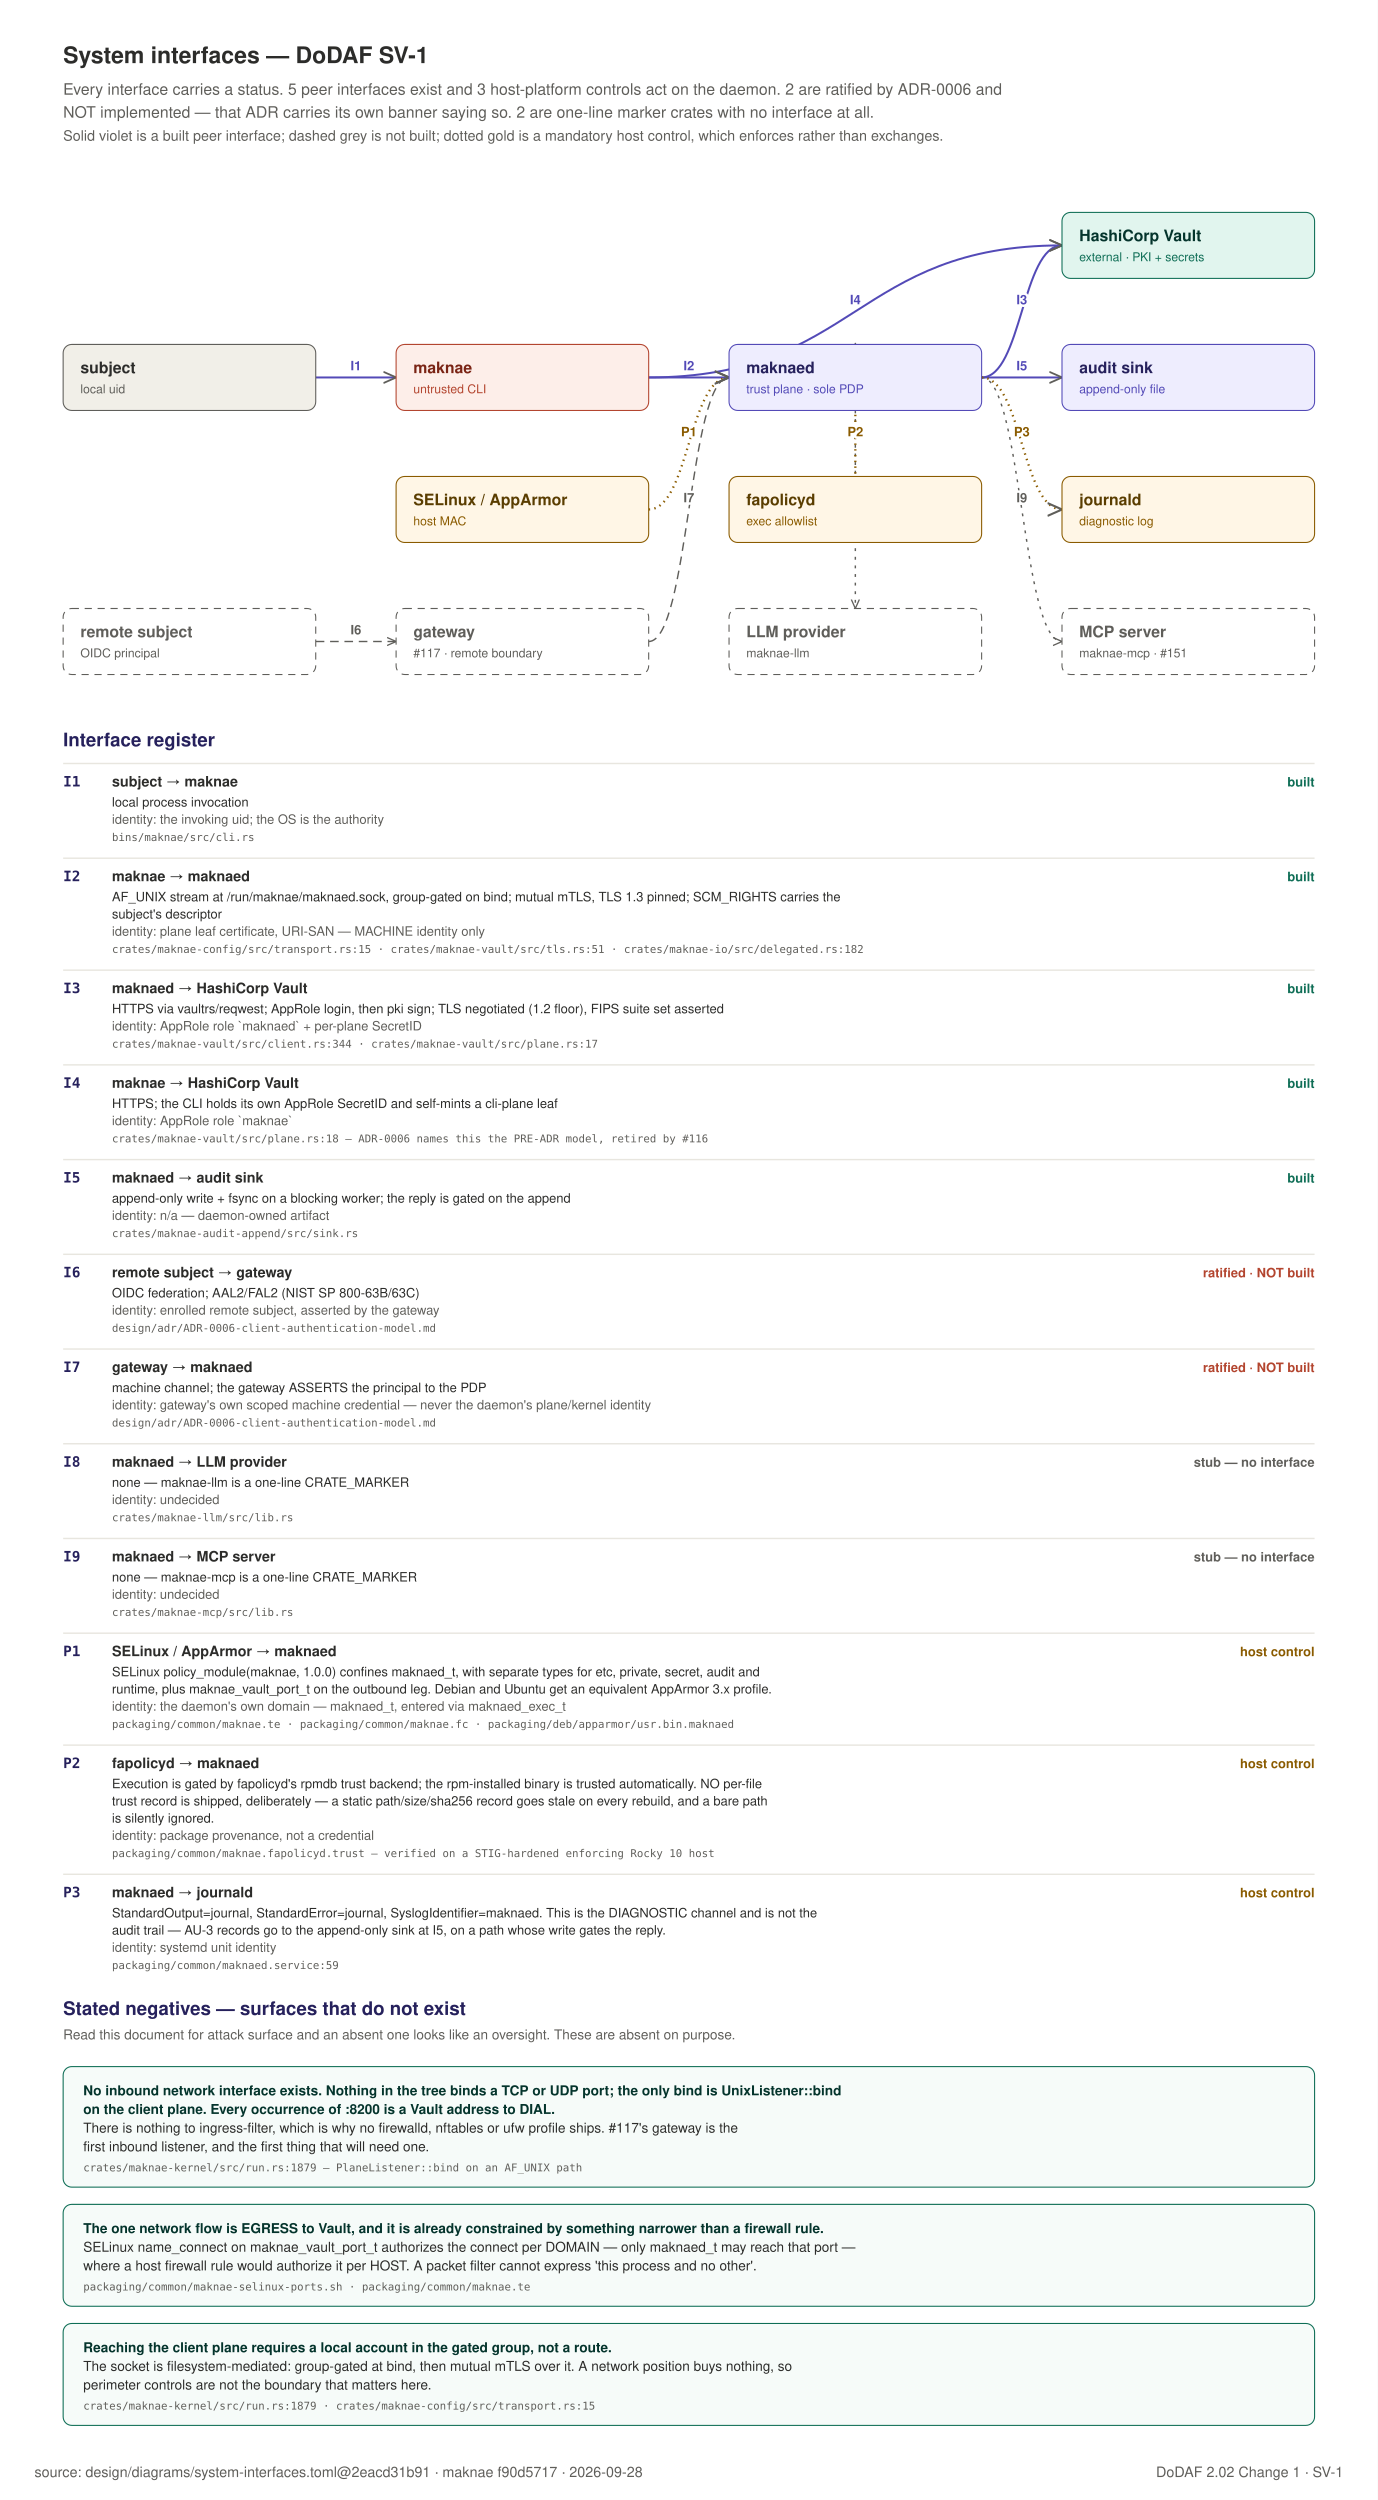
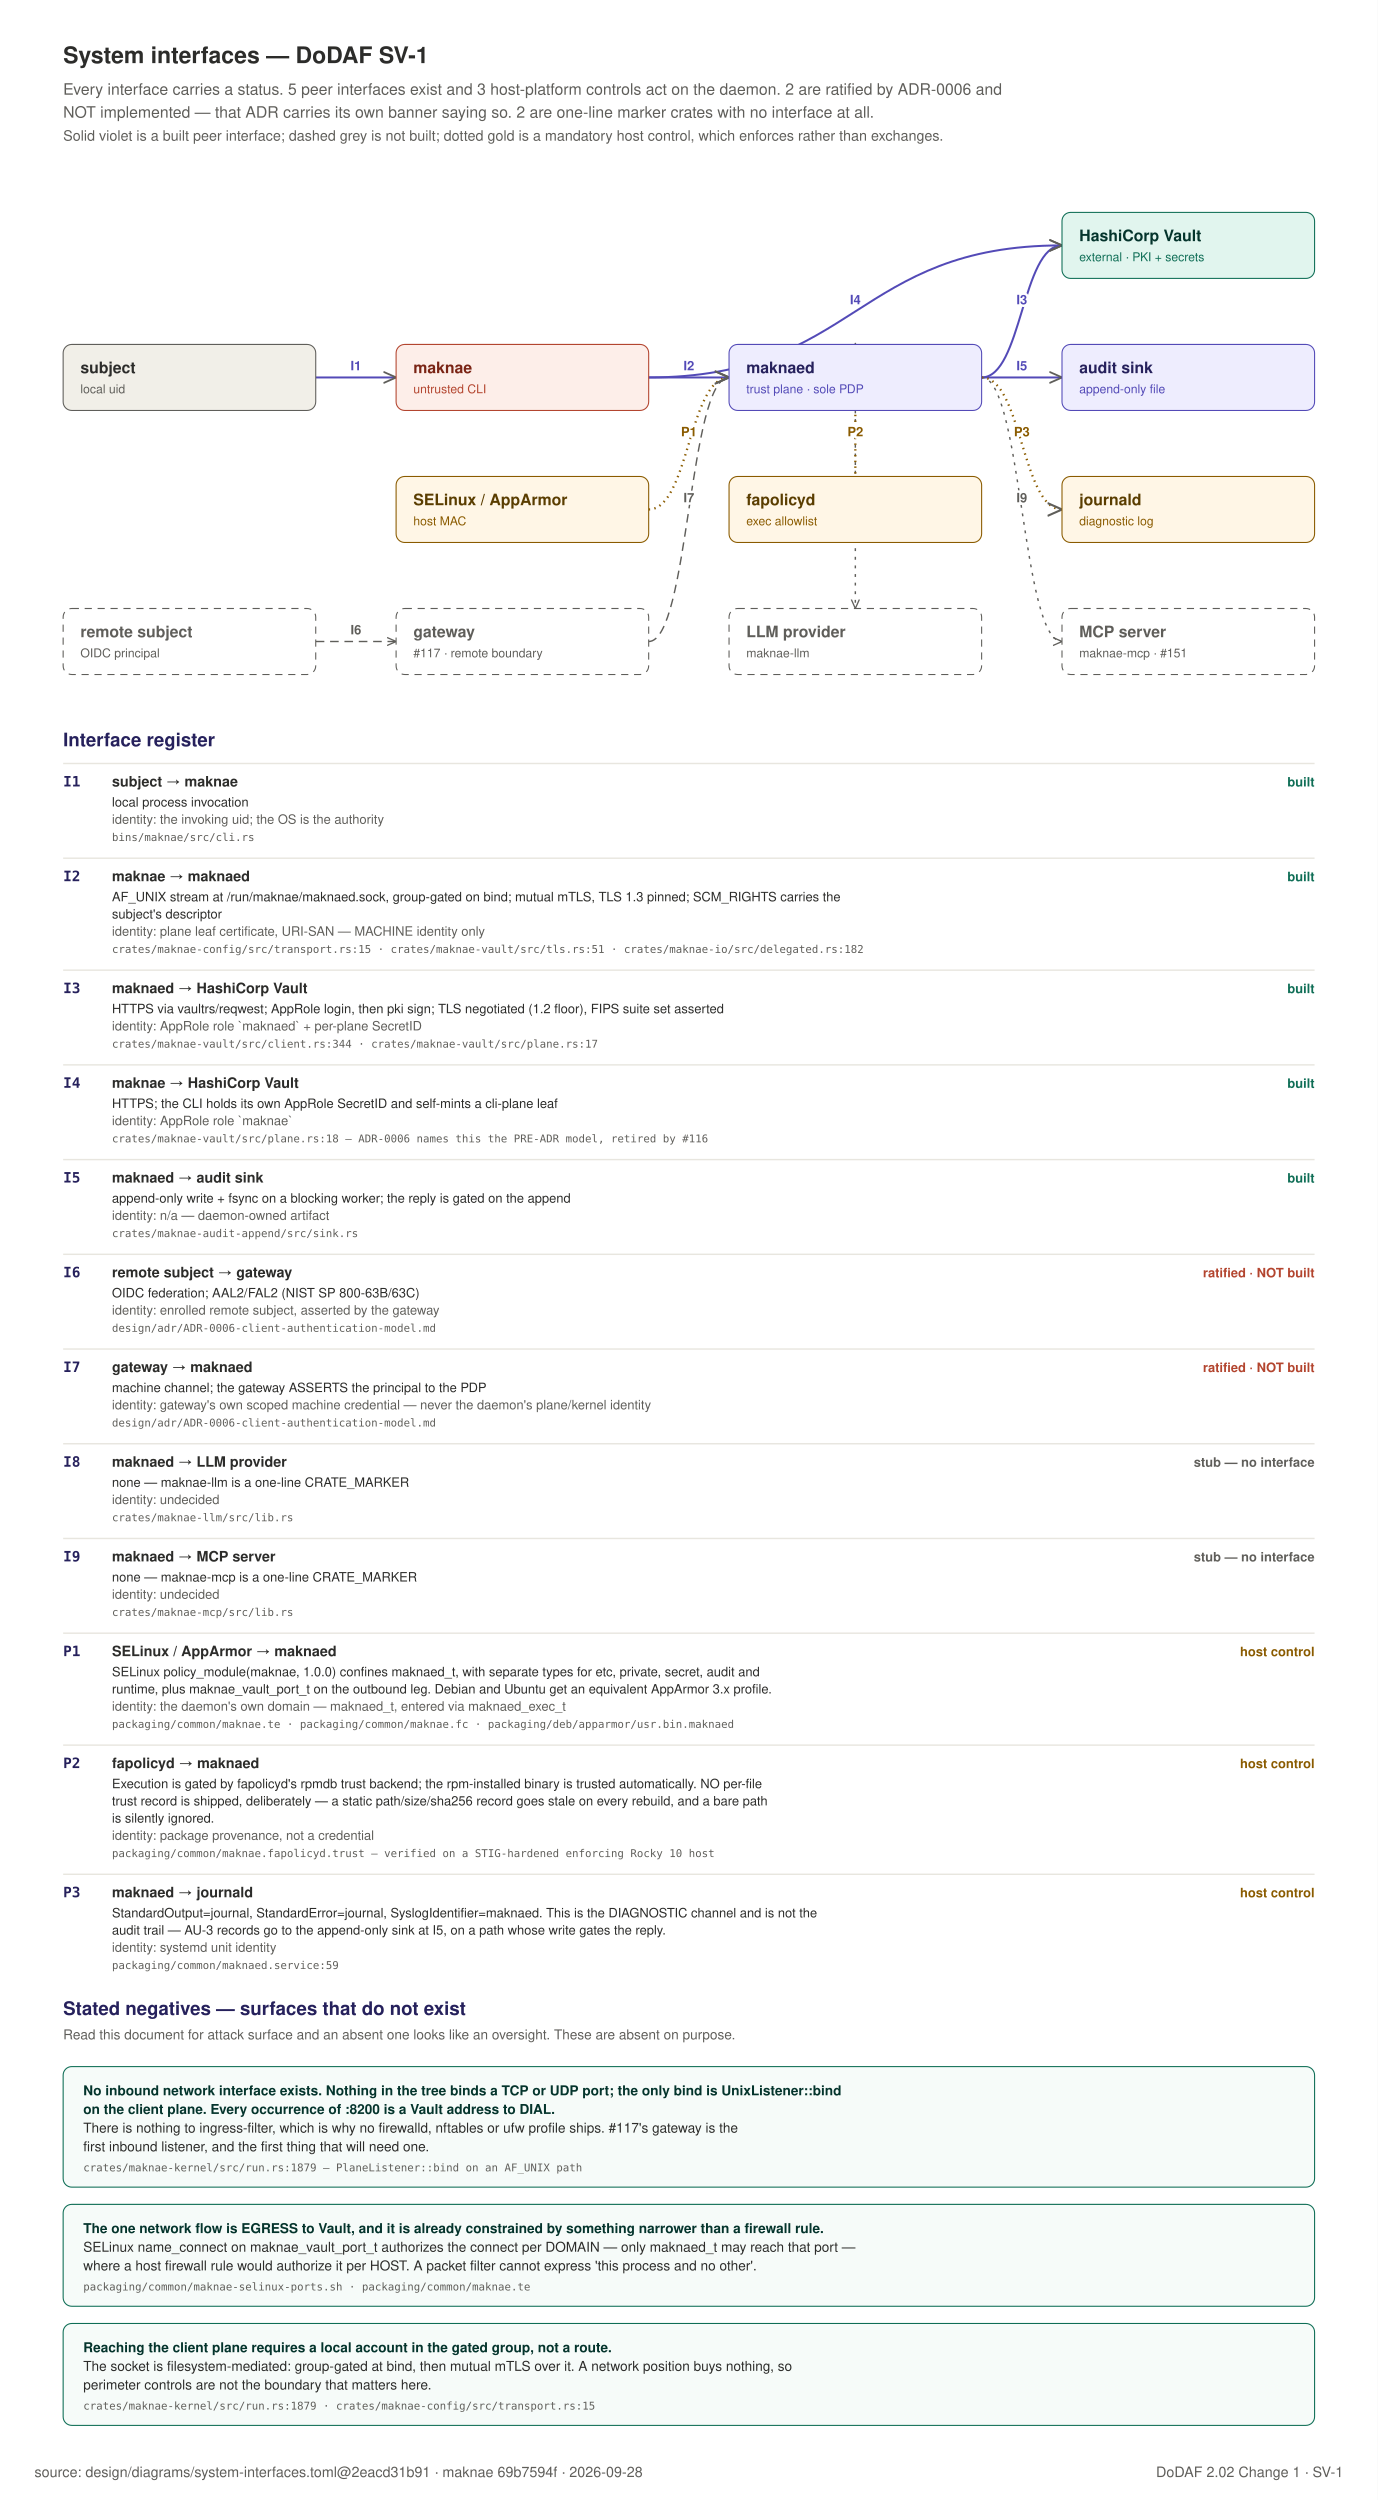
<svg xmlns="http://www.w3.org/2000/svg" width="960" height="1742" viewBox="0 0 960 1742" role="img">
  <rect x="0" y="0" width="960" height="1742" fill="#FFFFFF" />
  <text x="44" y="44" text-anchor="start" font-family="Helvetica, Arial, sans-serif" font-size="16" font-weight="600" fill="#2C2C2A">System interfaces — DoDAF SV-1</text>
  <text x="44" y="66" text-anchor="start" font-family="Helvetica, Arial, sans-serif" font-size="11" font-weight="400" fill="#5F5E5A">Every interface carries a status. 5 peer interfaces exist and 3 host-platform controls act on the daemon. 2 are ratified by ADR-0006 and</text>
  <text x="44" y="82" text-anchor="start" font-family="Helvetica, Arial, sans-serif" font-size="11" font-weight="400" fill="#5F5E5A">NOT implemented — that ADR carries its own banner saying so. 2 are one-line marker crates with no interface at all.</text>
  <text x="44" y="98" text-anchor="start" font-family="Helvetica, Arial, sans-serif" font-size="10" font-weight="400" fill="#5F5E5A">Solid violet is a built peer interface; dashed grey is not built; dotted gold is a mandatory host control, which enforces rather than exchanges.</text>
  <defs>
    <marker id="if" viewBox="0 0 10 10" refX="9" refY="5" markerWidth="7" markerHeight="7" orient="auto-start-reverse">
      <path d="M 0 1 L 9 5 L 0 9" fill="none" stroke="#5F5E5A" stroke-width="1.3" />
    </marker>
  </defs>
  <path d="M 220 263 C 248 263 248 263 276 263" fill="none" stroke="#534AB7" stroke-width="1.4" marker-end="url(#if)" />
  <text x="248.0" y="258.0" text-anchor="middle" font-family="Helvetica, Arial, sans-serif" font-size="9" font-weight="700" fill="#534AB7" stroke="#FFFFFF" stroke-width="3.5" paint-order="stroke" stroke-linejoin="round">I1</text>
  <path d="M 452 263 C 480 263 480 263 508 263" fill="none" stroke="#534AB7" stroke-width="1.4" marker-end="url(#if)" />
  <text x="480.0" y="258.0" text-anchor="middle" font-family="Helvetica, Arial, sans-serif" font-size="9" font-weight="700" fill="#534AB7" stroke="#FFFFFF" stroke-width="3.5" paint-order="stroke" stroke-linejoin="round">I2</text>
  <path d="M 684 263 C 712 263 712 171 740 171" fill="none" stroke="#534AB7" stroke-width="1.4" marker-end="url(#if)" />
  <text x="712.0" y="212.0" text-anchor="middle" font-family="Helvetica, Arial, sans-serif" font-size="9" font-weight="700" fill="#534AB7" stroke="#FFFFFF" stroke-width="3.5" paint-order="stroke" stroke-linejoin="round">I3</text>
  <path d="M 452 263 C 596 263 596 171 740 171" fill="none" stroke="#534AB7" stroke-width="1.4" marker-end="url(#if)" />
  <text x="596.0" y="212.0" text-anchor="middle" font-family="Helvetica, Arial, sans-serif" font-size="9" font-weight="700" fill="#534AB7" stroke="#FFFFFF" stroke-width="3.5" paint-order="stroke" stroke-linejoin="round">I4</text>
  <path d="M 684 263 C 712 263 712 263 740 263" fill="none" stroke="#534AB7" stroke-width="1.4" marker-end="url(#if)" />
  <text x="712.0" y="258.0" text-anchor="middle" font-family="Helvetica, Arial, sans-serif" font-size="9" font-weight="700" fill="#534AB7" stroke="#FFFFFF" stroke-width="3.5" paint-order="stroke" stroke-linejoin="round">I5</text>
  <path d="M 220 447 C 248 447 248 447 276 447" fill="none" stroke="#5F5E5A" stroke-width="1" stroke-dasharray="6 4" marker-end="url(#if)" />
  <text x="248.0" y="442.0" text-anchor="middle" font-family="Helvetica, Arial, sans-serif" font-size="9" font-weight="700" fill="#5F5E5A" stroke="#FFFFFF" stroke-width="3.5" paint-order="stroke" stroke-linejoin="round">I6</text>
  <path d="M 452 447 C 480 447 480 263 508 263" fill="none" stroke="#5F5E5A" stroke-width="1" stroke-dasharray="6 4" marker-end="url(#if)" />
  <text x="480.0" y="350.0" text-anchor="middle" font-family="Helvetica, Arial, sans-serif" font-size="9" font-weight="700" fill="#5F5E5A" stroke="#FFFFFF" stroke-width="3.5" paint-order="stroke" stroke-linejoin="round">I7</text>
  <path d="M 596 286 C 596 286 596 424 596 424" fill="none" stroke="#5F5E5A" stroke-width="1" stroke-dasharray="2 4" marker-end="url(#if)" />
  <text x="596.0" y="350.0" text-anchor="middle" font-family="Helvetica, Arial, sans-serif" font-size="9" font-weight="700" fill="#5F5E5A" stroke="#FFFFFF" stroke-width="3.5" paint-order="stroke" stroke-linejoin="round">I8</text>
  <path d="M 684 263 C 712 263 712 447 740 447" fill="none" stroke="#5F5E5A" stroke-width="1" stroke-dasharray="2 4" marker-end="url(#if)" />
  <text x="712.0" y="350.0" text-anchor="middle" font-family="Helvetica, Arial, sans-serif" font-size="9" font-weight="700" fill="#5F5E5A" stroke="#FFFFFF" stroke-width="3.5" paint-order="stroke" stroke-linejoin="round">I9</text>
  <path d="M 452 355 C 480 355 480 263 508 263" fill="none" stroke="#8A5B00" stroke-width="1.6" stroke-dasharray="1 3" marker-end="url(#if)" />
  <text x="480.0" y="304.0" text-anchor="middle" font-family="Helvetica, Arial, sans-serif" font-size="9" font-weight="700" fill="#8A5B00" stroke="#FFFFFF" stroke-width="3.5" paint-order="stroke" stroke-linejoin="round">P1</text>
  <path d="M 596 378 C 596 378 596 240 596 240" fill="none" stroke="#8A5B00" stroke-width="1.6" stroke-dasharray="1 3" marker-end="url(#if)" />
  <text x="596.0" y="304.0" text-anchor="middle" font-family="Helvetica, Arial, sans-serif" font-size="9" font-weight="700" fill="#8A5B00" stroke="#FFFFFF" stroke-width="3.5" paint-order="stroke" stroke-linejoin="round">P2</text>
  <path d="M 684 263 C 712 263 712 355 740 355" fill="none" stroke="#8A5B00" stroke-width="1.6" stroke-dasharray="1 3" marker-end="url(#if)" />
  <text x="712.0" y="304.0" text-anchor="middle" font-family="Helvetica, Arial, sans-serif" font-size="9" font-weight="700" fill="#8A5B00" stroke="#FFFFFF" stroke-width="3.5" paint-order="stroke" stroke-linejoin="round">P3</text>
  <rect x="44" y="240" width="176" height="46" rx="6" fill="#F1EFE8" stroke="#5F5E5A" stroke-width="0.75" />
  <text x="56" y="260" text-anchor="start" font-family="Helvetica, Arial, sans-serif" font-size="11" font-weight="600" fill="#2C2C2A">subject</text>
  <text x="56" y="274" text-anchor="start" font-family="Helvetica, Arial, sans-serif" font-size="8.5" font-weight="400" fill="#5F5E5A">local uid</text>
  <rect x="276" y="240" width="176" height="46" rx="6" fill="#FDEEE9" stroke="#B3452F" stroke-width="0.75" />
  <text x="288" y="260" text-anchor="start" font-family="Helvetica, Arial, sans-serif" font-size="11" font-weight="600" fill="#7A2415">maknae</text>
  <text x="288" y="274" text-anchor="start" font-family="Helvetica, Arial, sans-serif" font-size="8.5" font-weight="400" fill="#B3452F">untrusted CLI</text>
  <rect x="508" y="240" width="176" height="46" rx="6" fill="#EEEDFE" stroke="#534AB7" stroke-width="0.75" />
  <text x="520" y="260" text-anchor="start" font-family="Helvetica, Arial, sans-serif" font-size="11" font-weight="600" fill="#26215C">maknaed</text>
  <text x="520" y="274" text-anchor="start" font-family="Helvetica, Arial, sans-serif" font-size="8.5" font-weight="400" fill="#534AB7">trust plane · sole PDP</text>
  <rect x="740" y="148" width="176" height="46" rx="6" fill="#E1F5EE" stroke="#0F6E56" stroke-width="0.75" />
  <text x="752" y="168" text-anchor="start" font-family="Helvetica, Arial, sans-serif" font-size="11" font-weight="600" fill="#04342C">HashiCorp Vault</text>
  <text x="752" y="182" text-anchor="start" font-family="Helvetica, Arial, sans-serif" font-size="8.5" font-weight="400" fill="#0F6E56">external · PKI + secrets</text>
  <rect x="740" y="240" width="176" height="46" rx="6" fill="#EEEDFE" stroke="#534AB7" stroke-width="0.75" />
  <text x="752" y="260" text-anchor="start" font-family="Helvetica, Arial, sans-serif" font-size="11" font-weight="600" fill="#26215C">audit sink</text>
  <text x="752" y="274" text-anchor="start" font-family="Helvetica, Arial, sans-serif" font-size="8.5" font-weight="400" fill="#534AB7">append-only file</text>
  <rect x="276" y="424" width="176" height="46" rx="6" fill="#FFFFFF" stroke="#5F5E5A" stroke-width="0.75" stroke-dasharray="5 4" />
  <text x="288" y="444" text-anchor="start" font-family="Helvetica, Arial, sans-serif" font-size="11" font-weight="600" fill="#5F5E5A">gateway</text>
  <text x="288" y="458" text-anchor="start" font-family="Helvetica, Arial, sans-serif" font-size="8.5" font-weight="400" fill="#5F5E5A">#117 · remote boundary</text>
  <rect x="44" y="424" width="176" height="46" rx="6" fill="#FFFFFF" stroke="#5F5E5A" stroke-width="0.75" stroke-dasharray="5 4" />
  <text x="56" y="444" text-anchor="start" font-family="Helvetica, Arial, sans-serif" font-size="11" font-weight="600" fill="#5F5E5A">remote subject</text>
  <text x="56" y="458" text-anchor="start" font-family="Helvetica, Arial, sans-serif" font-size="8.5" font-weight="400" fill="#5F5E5A">OIDC principal</text>
  <rect x="508" y="424" width="176" height="46" rx="6" fill="#FFFFFF" stroke="#5F5E5A" stroke-width="0.75" stroke-dasharray="5 4" />
  <text x="520" y="444" text-anchor="start" font-family="Helvetica, Arial, sans-serif" font-size="11" font-weight="600" fill="#5F5E5A">LLM provider</text>
  <text x="520" y="458" text-anchor="start" font-family="Helvetica, Arial, sans-serif" font-size="8.5" font-weight="400" fill="#5F5E5A">maknae-llm</text>
  <rect x="740" y="424" width="176" height="46" rx="6" fill="#FFFFFF" stroke="#5F5E5A" stroke-width="0.75" stroke-dasharray="5 4" />
  <text x="752" y="444" text-anchor="start" font-family="Helvetica, Arial, sans-serif" font-size="11" font-weight="600" fill="#5F5E5A">MCP server</text>
  <text x="752" y="458" text-anchor="start" font-family="Helvetica, Arial, sans-serif" font-size="8.5" font-weight="400" fill="#5F5E5A">maknae-mcp · #151</text>
  <rect x="276" y="332" width="176" height="46" rx="6" fill="#FFF6E6" stroke="#8A5B00" stroke-width="0.75" />
  <text x="288" y="352" text-anchor="start" font-family="Helvetica, Arial, sans-serif" font-size="11" font-weight="600" fill="#5A3D00">SELinux / AppArmor</text>
  <text x="288" y="366" text-anchor="start" font-family="Helvetica, Arial, sans-serif" font-size="8.5" font-weight="400" fill="#8A5B00">host MAC</text>
  <rect x="508" y="332" width="176" height="46" rx="6" fill="#FFF6E6" stroke="#8A5B00" stroke-width="0.75" />
  <text x="520" y="352" text-anchor="start" font-family="Helvetica, Arial, sans-serif" font-size="11" font-weight="600" fill="#5A3D00">fapolicyd</text>
  <text x="520" y="366" text-anchor="start" font-family="Helvetica, Arial, sans-serif" font-size="8.5" font-weight="400" fill="#8A5B00">exec allowlist</text>
  <rect x="740" y="332" width="176" height="46" rx="6" fill="#FFF6E6" stroke="#8A5B00" stroke-width="0.75" />
  <text x="752" y="352" text-anchor="start" font-family="Helvetica, Arial, sans-serif" font-size="11" font-weight="600" fill="#5A3D00">journald</text>
  <text x="752" y="366" text-anchor="start" font-family="Helvetica, Arial, sans-serif" font-size="8.5" font-weight="400" fill="#8A5B00">diagnostic log</text>
  <text x="44" y="520" text-anchor="start" font-family="Helvetica, Arial, sans-serif" font-size="13" font-weight="600" fill="#26215C">Interface register</text>
  <line x1="44" y1="532" x2="916" y2="532" stroke="#E8E6DF" stroke-width="1" />
  <text x="44" y="548" text-anchor="start" font-family="ui-monospace, SFMono-Regular, Menlo, monospace" font-size="10" font-weight="700" fill="#26215C">I1</text>
  <text x="78" y="548" text-anchor="start" font-family="Helvetica, Arial, sans-serif" font-size="10" font-weight="600" fill="#2C2C2A">subject  →  maknae</text>
  <text x="916" y="548" text-anchor="end" font-family="Helvetica, Arial, sans-serif" font-size="9" font-weight="700" fill="#0F6E56">built</text>
  <text x="78" y="562" text-anchor="start" font-family="Helvetica, Arial, sans-serif" font-size="9" font-weight="400" fill="#2C2C2A">local process invocation</text>
  <text x="78" y="574" text-anchor="start" font-family="Helvetica, Arial, sans-serif" font-size="9" font-weight="400" fill="#5F5E5A">identity: the invoking uid; the OS is the authority</text>
  <text x="78" y="586" text-anchor="start" font-family="ui-monospace, SFMono-Regular, Menlo, monospace" font-size="7.5" font-weight="400" fill="#5F5E5A">bins/maknae/src/cli.rs</text>
  <line x1="44" y1="598" x2="916" y2="598" stroke="#E8E6DF" stroke-width="1" />
  <text x="44" y="614" text-anchor="start" font-family="ui-monospace, SFMono-Regular, Menlo, monospace" font-size="10" font-weight="700" fill="#26215C">I2</text>
  <text x="78" y="614" text-anchor="start" font-family="Helvetica, Arial, sans-serif" font-size="10" font-weight="600" fill="#2C2C2A">maknae  →  maknaed</text>
  <text x="916" y="614" text-anchor="end" font-family="Helvetica, Arial, sans-serif" font-size="9" font-weight="700" fill="#0F6E56">built</text>
  <text x="78" y="628" text-anchor="start" font-family="Helvetica, Arial, sans-serif" font-size="9" font-weight="400" fill="#2C2C2A">AF_UNIX stream at /run/maknae/maknaed.sock, group-gated on bind; mutual mTLS, TLS 1.3 pinned; SCM_RIGHTS carries the</text>
  <text x="78" y="640" text-anchor="start" font-family="Helvetica, Arial, sans-serif" font-size="9" font-weight="400" fill="#2C2C2A">subject's descriptor</text>
  <text x="78" y="652" text-anchor="start" font-family="Helvetica, Arial, sans-serif" font-size="9" font-weight="400" fill="#5F5E5A">identity: plane leaf certificate, URI-SAN — MACHINE identity only</text>
  <text x="78" y="664" text-anchor="start" font-family="ui-monospace, SFMono-Regular, Menlo, monospace" font-size="7.5" font-weight="400" fill="#5F5E5A">crates/maknae-config/src/transport.rs:15 · crates/maknae-vault/src/tls.rs:51 · crates/maknae-io/src/delegated.rs:182</text>
  <line x1="44" y1="676" x2="916" y2="676" stroke="#E8E6DF" stroke-width="1" />
  <text x="44" y="692" text-anchor="start" font-family="ui-monospace, SFMono-Regular, Menlo, monospace" font-size="10" font-weight="700" fill="#26215C">I3</text>
  <text x="78" y="692" text-anchor="start" font-family="Helvetica, Arial, sans-serif" font-size="10" font-weight="600" fill="#2C2C2A">maknaed  →  HashiCorp Vault</text>
  <text x="916" y="692" text-anchor="end" font-family="Helvetica, Arial, sans-serif" font-size="9" font-weight="700" fill="#0F6E56">built</text>
  <text x="78" y="706" text-anchor="start" font-family="Helvetica, Arial, sans-serif" font-size="9" font-weight="400" fill="#2C2C2A">HTTPS via vaultrs/reqwest; AppRole login, then pki sign; TLS negotiated (1.2 floor), FIPS suite set asserted</text>
  <text x="78" y="718" text-anchor="start" font-family="Helvetica, Arial, sans-serif" font-size="9" font-weight="400" fill="#5F5E5A">identity: AppRole role `maknaed` + per-plane SecretID</text>
  <text x="78" y="730" text-anchor="start" font-family="ui-monospace, SFMono-Regular, Menlo, monospace" font-size="7.5" font-weight="400" fill="#5F5E5A">crates/maknae-vault/src/client.rs:344 · crates/maknae-vault/src/plane.rs:17</text>
  <line x1="44" y1="742" x2="916" y2="742" stroke="#E8E6DF" stroke-width="1" />
  <text x="44" y="758" text-anchor="start" font-family="ui-monospace, SFMono-Regular, Menlo, monospace" font-size="10" font-weight="700" fill="#26215C">I4</text>
  <text x="78" y="758" text-anchor="start" font-family="Helvetica, Arial, sans-serif" font-size="10" font-weight="600" fill="#2C2C2A">maknae  →  HashiCorp Vault</text>
  <text x="916" y="758" text-anchor="end" font-family="Helvetica, Arial, sans-serif" font-size="9" font-weight="700" fill="#0F6E56">built</text>
  <text x="78" y="772" text-anchor="start" font-family="Helvetica, Arial, sans-serif" font-size="9" font-weight="400" fill="#2C2C2A">HTTPS; the CLI holds its own AppRole SecretID and self-mints a cli-plane leaf</text>
  <text x="78" y="784" text-anchor="start" font-family="Helvetica, Arial, sans-serif" font-size="9" font-weight="400" fill="#5F5E5A">identity: AppRole role `maknae`</text>
  <text x="78" y="796" text-anchor="start" font-family="ui-monospace, SFMono-Regular, Menlo, monospace" font-size="7.5" font-weight="400" fill="#5F5E5A">crates/maknae-vault/src/plane.rs:18 — ADR-0006 names this the PRE-ADR model, retired by #116</text>
  <line x1="44" y1="808" x2="916" y2="808" stroke="#E8E6DF" stroke-width="1" />
  <text x="44" y="824" text-anchor="start" font-family="ui-monospace, SFMono-Regular, Menlo, monospace" font-size="10" font-weight="700" fill="#26215C">I5</text>
  <text x="78" y="824" text-anchor="start" font-family="Helvetica, Arial, sans-serif" font-size="10" font-weight="600" fill="#2C2C2A">maknaed  →  audit sink</text>
  <text x="916" y="824" text-anchor="end" font-family="Helvetica, Arial, sans-serif" font-size="9" font-weight="700" fill="#0F6E56">built</text>
  <text x="78" y="838" text-anchor="start" font-family="Helvetica, Arial, sans-serif" font-size="9" font-weight="400" fill="#2C2C2A">append-only write + fsync on a blocking worker; the reply is gated on the append</text>
  <text x="78" y="850" text-anchor="start" font-family="Helvetica, Arial, sans-serif" font-size="9" font-weight="400" fill="#5F5E5A">identity: n/a — daemon-owned artifact</text>
  <text x="78" y="862" text-anchor="start" font-family="ui-monospace, SFMono-Regular, Menlo, monospace" font-size="7.5" font-weight="400" fill="#5F5E5A">crates/maknae-audit-append/src/sink.rs</text>
  <line x1="44" y1="874" x2="916" y2="874" stroke="#E8E6DF" stroke-width="1" />
  <text x="44" y="890" text-anchor="start" font-family="ui-monospace, SFMono-Regular, Menlo, monospace" font-size="10" font-weight="700" fill="#26215C">I6</text>
  <text x="78" y="890" text-anchor="start" font-family="Helvetica, Arial, sans-serif" font-size="10" font-weight="600" fill="#2C2C2A">remote subject  →  gateway</text>
  <text x="916" y="890" text-anchor="end" font-family="Helvetica, Arial, sans-serif" font-size="9" font-weight="700" fill="#B3452F">ratified · NOT built</text>
  <text x="78" y="904" text-anchor="start" font-family="Helvetica, Arial, sans-serif" font-size="9" font-weight="400" fill="#2C2C2A">OIDC federation; AAL2/FAL2 (NIST SP 800-63B/63C)</text>
  <text x="78" y="916" text-anchor="start" font-family="Helvetica, Arial, sans-serif" font-size="9" font-weight="400" fill="#5F5E5A">identity: enrolled remote subject, asserted by the gateway</text>
  <text x="78" y="928" text-anchor="start" font-family="ui-monospace, SFMono-Regular, Menlo, monospace" font-size="7.5" font-weight="400" fill="#5F5E5A">design/adr/ADR-0006-client-authentication-model.md</text>
  <line x1="44" y1="940" x2="916" y2="940" stroke="#E8E6DF" stroke-width="1" />
  <text x="44" y="956" text-anchor="start" font-family="ui-monospace, SFMono-Regular, Menlo, monospace" font-size="10" font-weight="700" fill="#26215C">I7</text>
  <text x="78" y="956" text-anchor="start" font-family="Helvetica, Arial, sans-serif" font-size="10" font-weight="600" fill="#2C2C2A">gateway  →  maknaed</text>
  <text x="916" y="956" text-anchor="end" font-family="Helvetica, Arial, sans-serif" font-size="9" font-weight="700" fill="#B3452F">ratified · NOT built</text>
  <text x="78" y="970" text-anchor="start" font-family="Helvetica, Arial, sans-serif" font-size="9" font-weight="400" fill="#2C2C2A">machine channel; the gateway ASSERTS the principal to the PDP</text>
  <text x="78" y="982" text-anchor="start" font-family="Helvetica, Arial, sans-serif" font-size="9" font-weight="400" fill="#5F5E5A">identity: gateway's own scoped machine credential — never the daemon's plane/kernel identity</text>
  <text x="78" y="994" text-anchor="start" font-family="ui-monospace, SFMono-Regular, Menlo, monospace" font-size="7.5" font-weight="400" fill="#5F5E5A">design/adr/ADR-0006-client-authentication-model.md</text>
  <line x1="44" y1="1006" x2="916" y2="1006" stroke="#E8E6DF" stroke-width="1" />
  <text x="44" y="1022" text-anchor="start" font-family="ui-monospace, SFMono-Regular, Menlo, monospace" font-size="10" font-weight="700" fill="#26215C">I8</text>
  <text x="78" y="1022" text-anchor="start" font-family="Helvetica, Arial, sans-serif" font-size="10" font-weight="600" fill="#2C2C2A">maknaed  →  LLM provider</text>
  <text x="916" y="1022" text-anchor="end" font-family="Helvetica, Arial, sans-serif" font-size="9" font-weight="700" fill="#5F5E5A">stub — no interface</text>
  <text x="78" y="1036" text-anchor="start" font-family="Helvetica, Arial, sans-serif" font-size="9" font-weight="400" fill="#2C2C2A">none — maknae-llm is a one-line CRATE_MARKER</text>
  <text x="78" y="1048" text-anchor="start" font-family="Helvetica, Arial, sans-serif" font-size="9" font-weight="400" fill="#5F5E5A">identity: undecided</text>
  <text x="78" y="1060" text-anchor="start" font-family="ui-monospace, SFMono-Regular, Menlo, monospace" font-size="7.5" font-weight="400" fill="#5F5E5A">crates/maknae-llm/src/lib.rs</text>
  <line x1="44" y1="1072" x2="916" y2="1072" stroke="#E8E6DF" stroke-width="1" />
  <text x="44" y="1088" text-anchor="start" font-family="ui-monospace, SFMono-Regular, Menlo, monospace" font-size="10" font-weight="700" fill="#26215C">I9</text>
  <text x="78" y="1088" text-anchor="start" font-family="Helvetica, Arial, sans-serif" font-size="10" font-weight="600" fill="#2C2C2A">maknaed  →  MCP server</text>
  <text x="916" y="1088" text-anchor="end" font-family="Helvetica, Arial, sans-serif" font-size="9" font-weight="700" fill="#5F5E5A">stub — no interface</text>
  <text x="78" y="1102" text-anchor="start" font-family="Helvetica, Arial, sans-serif" font-size="9" font-weight="400" fill="#2C2C2A">none — maknae-mcp is a one-line CRATE_MARKER</text>
  <text x="78" y="1114" text-anchor="start" font-family="Helvetica, Arial, sans-serif" font-size="9" font-weight="400" fill="#5F5E5A">identity: undecided</text>
  <text x="78" y="1126" text-anchor="start" font-family="ui-monospace, SFMono-Regular, Menlo, monospace" font-size="7.5" font-weight="400" fill="#5F5E5A">crates/maknae-mcp/src/lib.rs</text>
  <line x1="44" y1="1138" x2="916" y2="1138" stroke="#E8E6DF" stroke-width="1" />
  <text x="44" y="1154" text-anchor="start" font-family="ui-monospace, SFMono-Regular, Menlo, monospace" font-size="10" font-weight="700" fill="#26215C">P1</text>
  <text x="78" y="1154" text-anchor="start" font-family="Helvetica, Arial, sans-serif" font-size="10" font-weight="600" fill="#2C2C2A">SELinux / AppArmor  →  maknaed</text>
  <text x="916" y="1154" text-anchor="end" font-family="Helvetica, Arial, sans-serif" font-size="9" font-weight="700" fill="#8A5B00">host control</text>
  <text x="78" y="1168" text-anchor="start" font-family="Helvetica, Arial, sans-serif" font-size="9" font-weight="400" fill="#2C2C2A">SELinux policy_module(maknae, 1.0.0) confines maknaed_t, with separate types for etc, private, secret, audit and</text>
  <text x="78" y="1180" text-anchor="start" font-family="Helvetica, Arial, sans-serif" font-size="9" font-weight="400" fill="#2C2C2A">runtime, plus maknae_vault_port_t on the outbound leg. Debian and Ubuntu get an equivalent AppArmor 3.x profile.</text>
  <text x="78" y="1192" text-anchor="start" font-family="Helvetica, Arial, sans-serif" font-size="9" font-weight="400" fill="#5F5E5A">identity: the daemon's own domain — maknaed_t, entered via maknaed_exec_t</text>
  <text x="78" y="1204" text-anchor="start" font-family="ui-monospace, SFMono-Regular, Menlo, monospace" font-size="7.5" font-weight="400" fill="#5F5E5A">packaging/common/maknae.te · packaging/common/maknae.fc · packaging/deb/apparmor/usr.bin.maknaed</text>
  <line x1="44" y1="1216" x2="916" y2="1216" stroke="#E8E6DF" stroke-width="1" />
  <text x="44" y="1232" text-anchor="start" font-family="ui-monospace, SFMono-Regular, Menlo, monospace" font-size="10" font-weight="700" fill="#26215C">P2</text>
  <text x="78" y="1232" text-anchor="start" font-family="Helvetica, Arial, sans-serif" font-size="10" font-weight="600" fill="#2C2C2A">fapolicyd  →  maknaed</text>
  <text x="916" y="1232" text-anchor="end" font-family="Helvetica, Arial, sans-serif" font-size="9" font-weight="700" fill="#8A5B00">host control</text>
  <text x="78" y="1246" text-anchor="start" font-family="Helvetica, Arial, sans-serif" font-size="9" font-weight="400" fill="#2C2C2A">Execution is gated by fapolicyd's rpmdb trust backend; the rpm-installed binary is trusted automatically. NO per-file</text>
  <text x="78" y="1258" text-anchor="start" font-family="Helvetica, Arial, sans-serif" font-size="9" font-weight="400" fill="#2C2C2A">trust record is shipped, deliberately — a static path/size/sha256 record goes stale on every rebuild, and a bare path</text>
  <text x="78" y="1270" text-anchor="start" font-family="Helvetica, Arial, sans-serif" font-size="9" font-weight="400" fill="#2C2C2A">is silently ignored.</text>
  <text x="78" y="1282" text-anchor="start" font-family="Helvetica, Arial, sans-serif" font-size="9" font-weight="400" fill="#5F5E5A">identity: package provenance, not a credential</text>
  <text x="78" y="1294" text-anchor="start" font-family="ui-monospace, SFMono-Regular, Menlo, monospace" font-size="7.5" font-weight="400" fill="#5F5E5A">packaging/common/maknae.fapolicyd.trust — verified on a STIG-hardened enforcing Rocky 10 host</text>
  <line x1="44" y1="1306" x2="916" y2="1306" stroke="#E8E6DF" stroke-width="1" />
  <text x="44" y="1322" text-anchor="start" font-family="ui-monospace, SFMono-Regular, Menlo, monospace" font-size="10" font-weight="700" fill="#26215C">P3</text>
  <text x="78" y="1322" text-anchor="start" font-family="Helvetica, Arial, sans-serif" font-size="10" font-weight="600" fill="#2C2C2A">maknaed  →  journald</text>
  <text x="916" y="1322" text-anchor="end" font-family="Helvetica, Arial, sans-serif" font-size="9" font-weight="700" fill="#8A5B00">host control</text>
  <text x="78" y="1336" text-anchor="start" font-family="Helvetica, Arial, sans-serif" font-size="9" font-weight="400" fill="#2C2C2A">StandardOutput=journal, StandardError=journal, SyslogIdentifier=maknaed. This is the DIAGNOSTIC channel and is not the</text>
  <text x="78" y="1348" text-anchor="start" font-family="Helvetica, Arial, sans-serif" font-size="9" font-weight="400" fill="#2C2C2A">audit trail — AU-3 records go to the append-only sink at I5, on a path whose write gates the reply.</text>
  <text x="78" y="1360" text-anchor="start" font-family="Helvetica, Arial, sans-serif" font-size="9" font-weight="400" fill="#5F5E5A">identity: systemd unit identity</text>
  <text x="78" y="1372" text-anchor="start" font-family="ui-monospace, SFMono-Regular, Menlo, monospace" font-size="7.5" font-weight="400" fill="#5F5E5A">packaging/common/maknaed.service:59</text>
  <text x="44" y="1404" text-anchor="start" font-family="Helvetica, Arial, sans-serif" font-size="13" font-weight="600" fill="#26215C">Stated negatives — surfaces that do not exist</text>
  <text x="44" y="1421" text-anchor="start" font-family="Helvetica, Arial, sans-serif" font-size="9.5" font-weight="400" fill="#5F5E5A">Read this document for attack surface and an absent one looks like an oversight. These are absent on purpose.</text>
  <rect x="44" y="1440" width="872" height="84" rx="6" fill="#F6FBF9" stroke="#0F6E56" stroke-width="0.75" />
  <text x="58" y="1460" text-anchor="start" font-family="Helvetica, Arial, sans-serif" font-size="9.5" font-weight="600" fill="#04342C">No inbound network interface exists. Nothing in the tree binds a TCP or UDP port; the only bind is UnixListener::bind</text>
  <text x="58" y="1473" text-anchor="start" font-family="Helvetica, Arial, sans-serif" font-size="9.5" font-weight="600" fill="#04342C">on the client plane. Every occurrence of :8200 is a Vault address to DIAL.</text>
  <text x="58" y="1486" text-anchor="start" font-family="Helvetica, Arial, sans-serif" font-size="9.5" font-weight="400" fill="#2C2C2A">There is nothing to ingress-filter, which is why no firewalld, nftables or ufw profile ships. #117's gateway is the</text>
  <text x="58" y="1499" text-anchor="start" font-family="Helvetica, Arial, sans-serif" font-size="9.5" font-weight="400" fill="#2C2C2A">first inbound listener, and the first thing that will need one.</text>
  <text x="58" y="1513" text-anchor="start" font-family="ui-monospace, SFMono-Regular, Menlo, monospace" font-size="7.5" font-weight="400" fill="#5F5E5A">crates/maknae-kernel/src/run.rs:1879 — PlaneListener::bind on an AF_UNIX path</text>
  <rect x="44" y="1536" width="872" height="71" rx="6" fill="#F6FBF9" stroke="#0F6E56" stroke-width="0.75" />
  <text x="58" y="1556" text-anchor="start" font-family="Helvetica, Arial, sans-serif" font-size="9.5" font-weight="600" fill="#04342C">The one network flow is EGRESS to Vault, and it is already constrained by something narrower than a firewall rule.</text>
  <text x="58" y="1569" text-anchor="start" font-family="Helvetica, Arial, sans-serif" font-size="9.5" font-weight="400" fill="#2C2C2A">SELinux name_connect on maknae_vault_port_t authorizes the connect per DOMAIN — only maknaed_t may reach that port —</text>
  <text x="58" y="1582" text-anchor="start" font-family="Helvetica, Arial, sans-serif" font-size="9.5" font-weight="400" fill="#2C2C2A">where a host firewall rule would authorize it per HOST. A packet filter cannot express 'this process and no other'.</text>
  <text x="58" y="1596" text-anchor="start" font-family="ui-monospace, SFMono-Regular, Menlo, monospace" font-size="7.5" font-weight="400" fill="#5F5E5A">packaging/common/maknae-selinux-ports.sh · packaging/common/maknae.te</text>
  <rect x="44" y="1619" width="872" height="71" rx="6" fill="#F6FBF9" stroke="#0F6E56" stroke-width="0.75" />
  <text x="58" y="1639" text-anchor="start" font-family="Helvetica, Arial, sans-serif" font-size="9.5" font-weight="600" fill="#04342C">Reaching the client plane requires a local account in the gated group, not a route.</text>
  <text x="58" y="1652" text-anchor="start" font-family="Helvetica, Arial, sans-serif" font-size="9.5" font-weight="400" fill="#2C2C2A">The socket is filesystem-mediated: group-gated at bind, then mutual mTLS over it. A network position buys nothing, so</text>
  <text x="58" y="1665" text-anchor="start" font-family="Helvetica, Arial, sans-serif" font-size="9.5" font-weight="400" fill="#2C2C2A">perimeter controls are not the boundary that matters here.</text>
  <text x="58" y="1679" text-anchor="start" font-family="ui-monospace, SFMono-Regular, Menlo, monospace" font-size="7.5" font-weight="400" fill="#5F5E5A">crates/maknae-kernel/src/run.rs:1879 · crates/maknae-config/src/transport.rs:15</text>
-   <text x="24" y="1726" text-anchor="start" font-family="Helvetica, Arial, sans-serif" font-size="10" font-weight="400" fill="#5F5E5A">source: design/diagrams/system-interfaces.toml@2eacd31b91 · maknae f90d5717 · 2026-09-28</text>
+   <text x="24" y="1726" text-anchor="start" font-family="Helvetica, Arial, sans-serif" font-size="10" font-weight="400" fill="#5F5E5A">source: design/diagrams/system-interfaces.toml@2eacd31b91 · maknae 69b7594f · 2026-09-28</text>
  <text x="936" y="1726" text-anchor="end" font-family="Helvetica, Arial, sans-serif" font-size="10" font-weight="400" fill="#5F5E5A">DoDAF 2.02 Change 1 · SV-1</text>
</svg>
